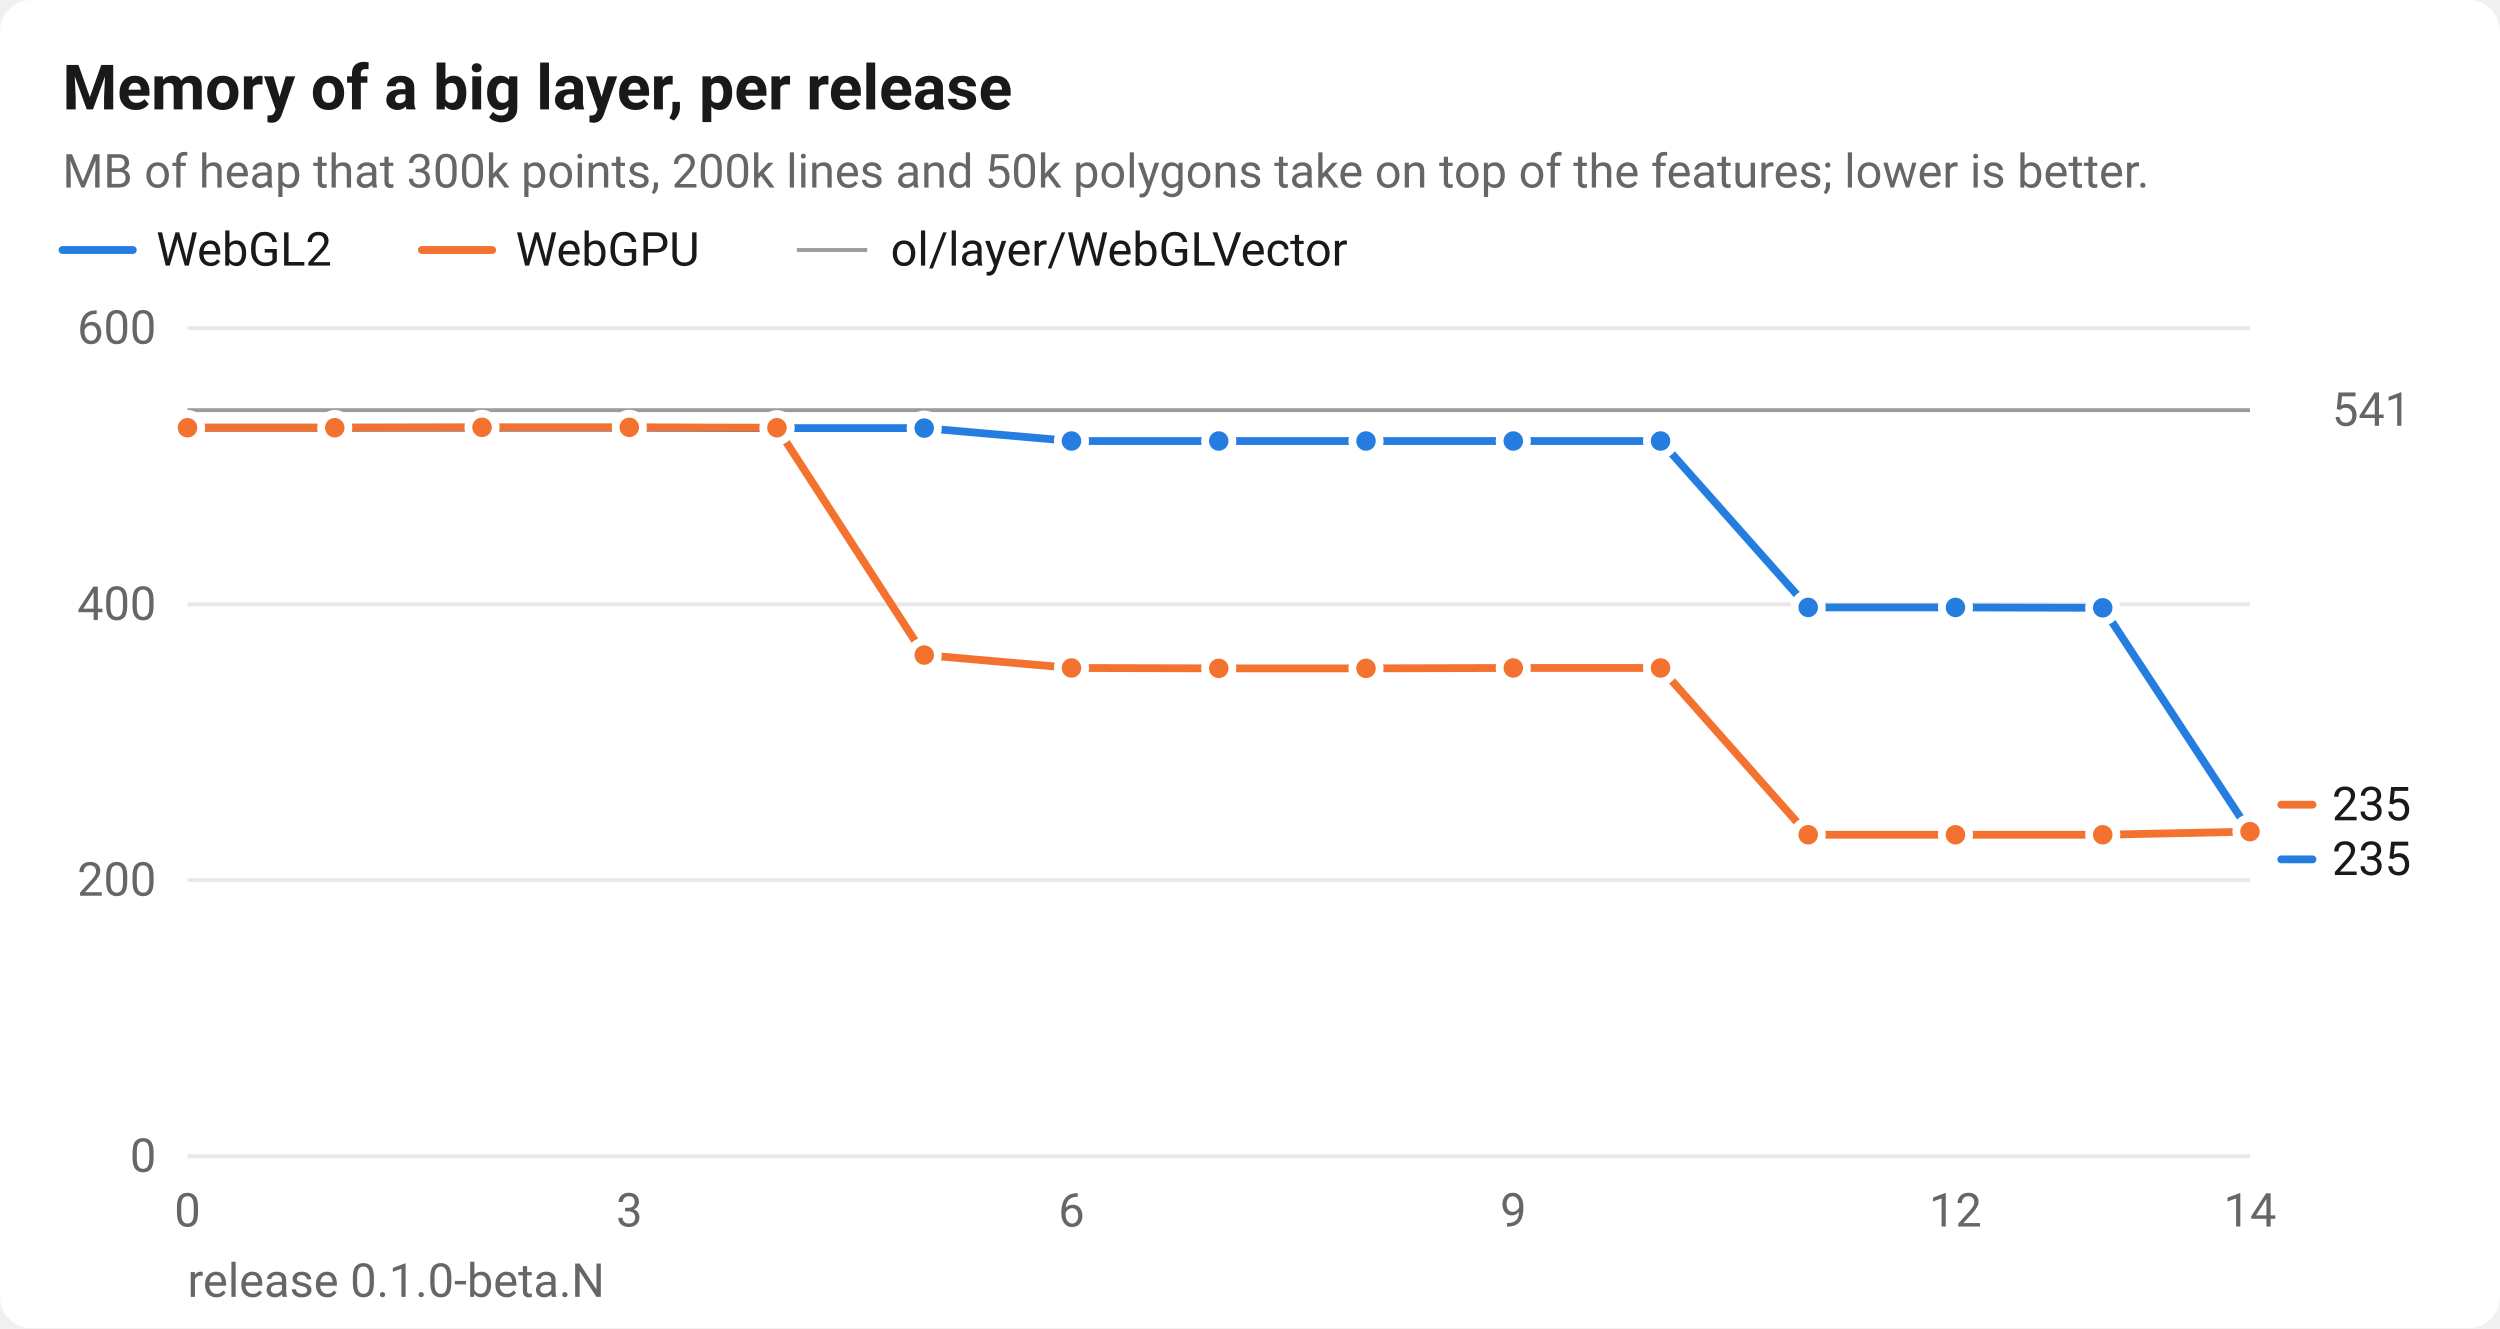
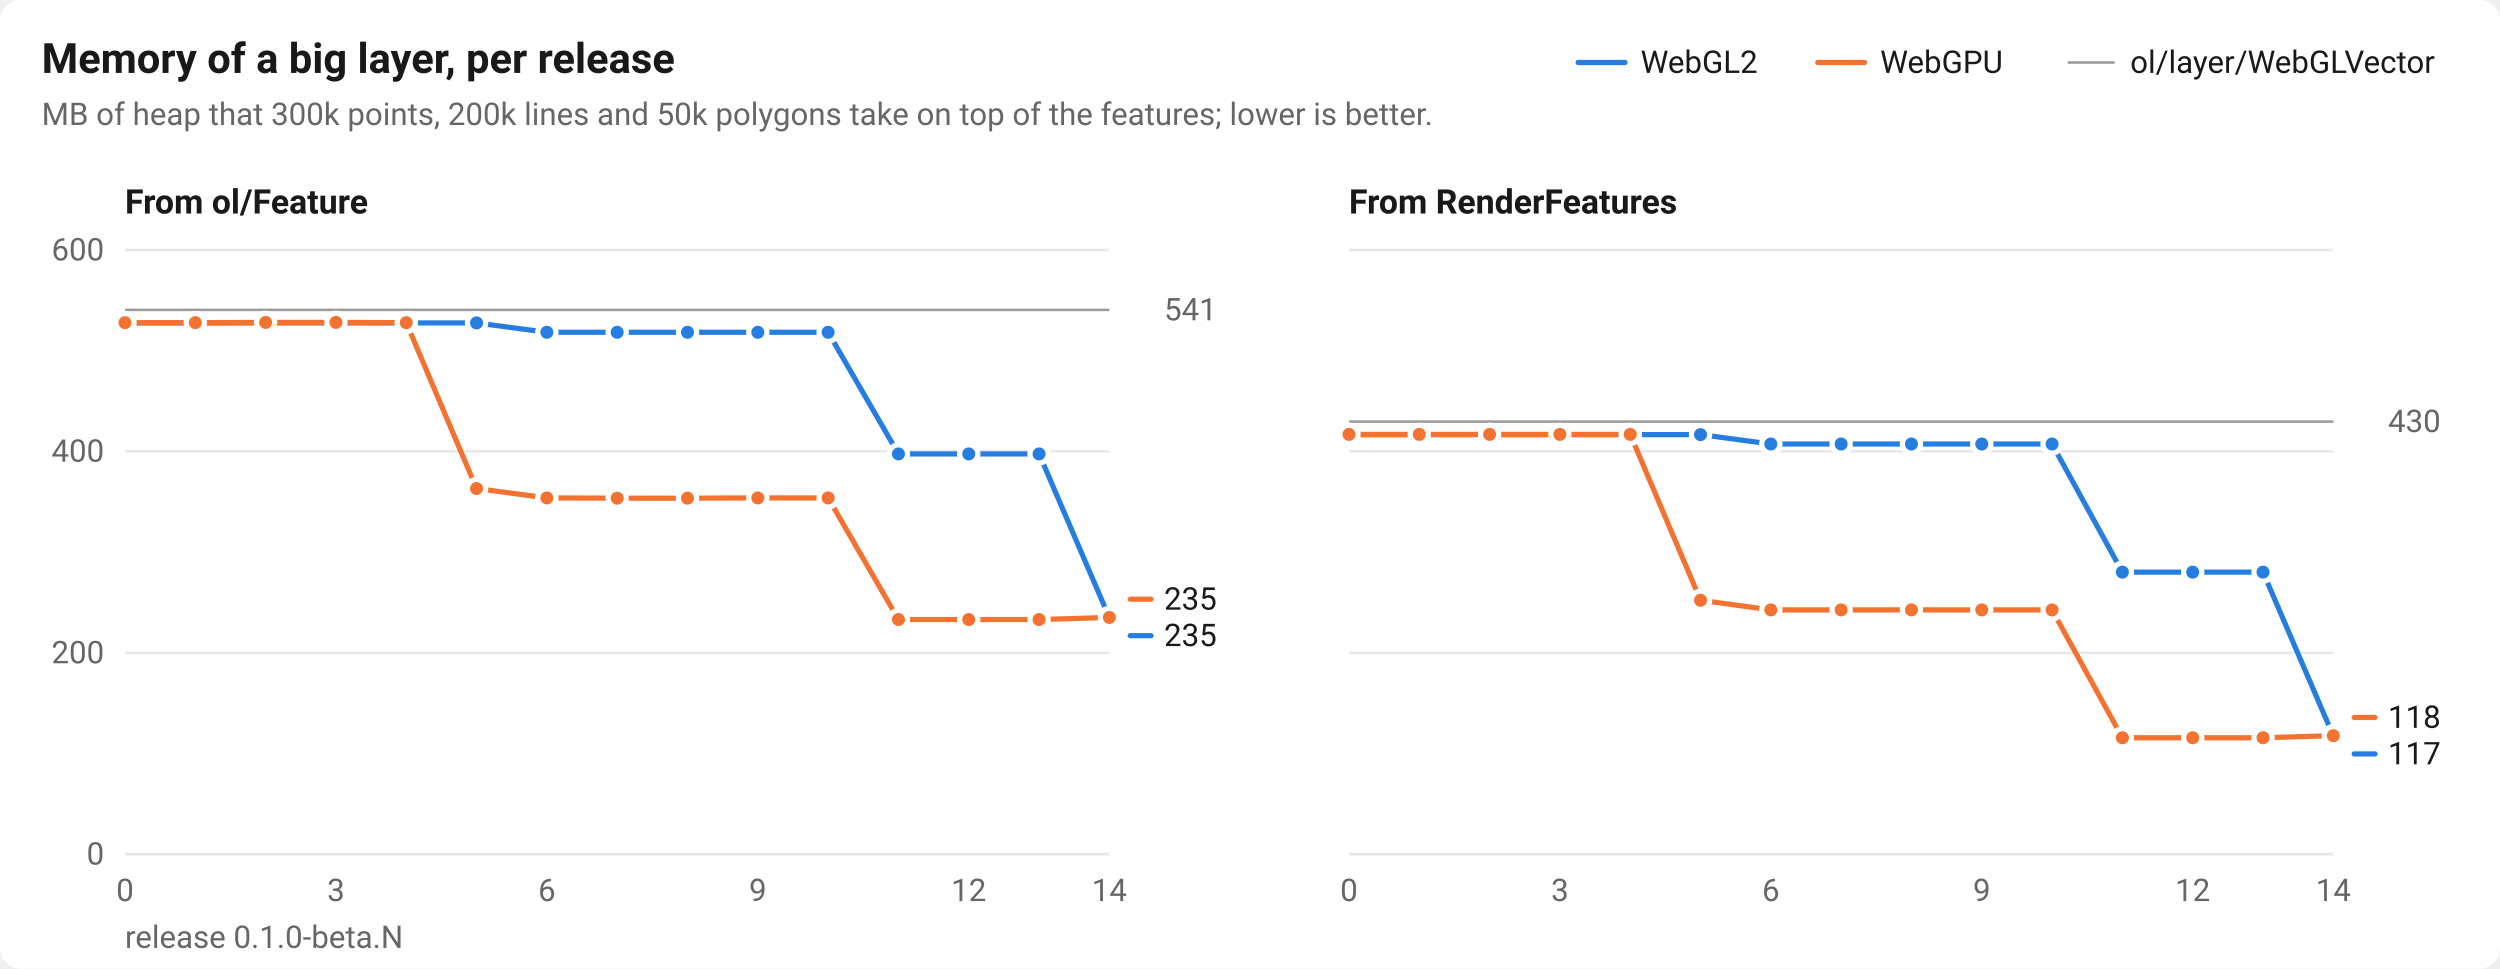
- <svg xmlns="http://www.w3.org/2000/svg" viewBox="0 0 640 340" width="640" height="340" role="img" aria-labelledby="t d" font-family="system-ui, -apple-system, 'Segoe UI', Roboto, sans-serif">
+ <svg xmlns="http://www.w3.org/2000/svg" viewBox="0 0 960 372" width="960" height="372" role="img" aria-labelledby="t d" font-family="system-ui, -apple-system, 'Segoe UI', Roboto, sans-serif">
  <style>
  .surface { fill: #ffffff; }
  .primary { fill: #191919; }
  .secondary { fill: #666666; }
  .grid { stroke: #e8e8e8; stroke-width: 1; }
  .ref { stroke: #9c9c9c; stroke-width: 1; }
  .s1 { stroke: #257de0; } .s1f { fill: #257de0; }
  .s2 { stroke: #f47230; } .s2f { fill: #f47230; }
  .line { fill: none; stroke-width: 2; stroke-linejoin: round; stroke-linecap: round; }
  .dot { stroke: #ffffff; stroke-width: 2; }
  text { font-size: 12px; }
  .title { font-size: 16px; font-weight: 600; }
  .panel { font-size: 13px; font-weight: 600; }
  .num { font-variant-numeric: tabular-nums; }
  @media (prefers-color-scheme: dark) {
    .surface { fill: #191919; }
    .primary { fill: #efefef; }
    .secondary { fill: #9c9c9c; }
    .grid { stroke: #2e2e2e; }
    .ref { stroke: #6e6e6e; }
    .s1 { stroke: #338ced; } .s1f { fill: #338ced; }
    .s2 { stroke: #e76624; } .s2f { fill: #e76624; }
    .dot { stroke: #191919; }
  }
</style>
-   <rect class="surface" width="640" height="340" rx="8" />
+   <rect class="surface" width="960" height="372" rx="8" />
  <text class="title primary" x="16" y="28">Memory of a big layer, per release</text>
  <text class="secondary" x="16" y="48">MB of heap that 300k points, 200k lines and 50k polygons take on top of the features; lower is better.</text>
+   <line class="line s1" x1="606" y1="24" x2="624" y2="24" />
+   <text class="primary" x="630" y="28">WebGL2</text>
+   <line class="line s2" x1="698" y1="24" x2="716" y2="24" />
+   <text class="primary" x="722" y="28">WebGPU</text>
+   <line class="ref" x1="794" y1="24" x2="812" y2="24" />
+   <text class="primary" x="818" y="28">ol/layer/WebGLVector</text>
  <g transform="translate(48 0)">
-     <line class="grid" x1="0" y1="296" x2="528" y2="296" />
-     <text class="secondary num" x="-8" y="300" text-anchor="end">0</text>
-     <line class="grid" x1="0" y1="225.3" x2="528" y2="225.3" />
-     <text class="secondary num" x="-8" y="229.3" text-anchor="end">200</text>
-     <line class="grid" x1="0" y1="154.7" x2="528" y2="154.7" />
-     <text class="secondary num" x="-8" y="158.7" text-anchor="end">400</text>
-     <line class="grid" x1="0" y1="84" x2="528" y2="84" />
-     <text class="secondary num" x="-8" y="88" text-anchor="end">600</text>
-     <text class="secondary num" x="0" y="314" text-anchor="middle">0</text>
-     <text class="secondary num" x="113.1" y="314" text-anchor="middle">3</text>
-     <text class="secondary num" x="226.3" y="314" text-anchor="middle">6</text>
-     <text class="secondary num" x="339.4" y="314" text-anchor="middle">9</text>
-     <text class="secondary num" x="452.6" y="314" text-anchor="middle">12</text>
-     <text class="secondary num" x="528" y="314" text-anchor="middle">14</text>
-     <text class="secondary" x="0" y="332">release 0.1.0-beta.N</text>
-     <line class="ref" x1="0" y1="105" x2="528" y2="105" />
-     <text class="secondary num" x="549" y="109">541</text>
-     <polyline class="line s1" points="0,109.5 37.7,109.5 75.4,109.5 113.1,109.5 150.9,109.6 188.6,109.6 226.3,112.9 264,112.9 301.7,112.9 339.4,112.9 377.1,112.9 414.9,155.5 452.6,155.5 490.3,155.6 528,213" />
-     <circle class="dot s1f" cx="0" cy="109.5" r="3.5" />
-     <circle class="dot s1f" cx="37.7" cy="109.5" r="3.5" />
-     <circle class="dot s1f" cx="75.4" cy="109.5" r="3.5" />
-     <circle class="dot s1f" cx="113.1" cy="109.5" r="3.5" />
-     <circle class="dot s1f" cx="150.9" cy="109.6" r="3.5" />
-     <circle class="dot s1f" cx="188.6" cy="109.6" r="3.5" />
-     <circle class="dot s1f" cx="226.3" cy="112.9" r="3.5" />
-     <circle class="dot s1f" cx="264" cy="112.9" r="3.5" />
-     <circle class="dot s1f" cx="301.7" cy="112.9" r="3.5" />
-     <circle class="dot s1f" cx="339.4" cy="112.9" r="3.5" />
-     <circle class="dot s1f" cx="377.1" cy="112.9" r="3.5" />
-     <circle class="dot s1f" cx="414.9" cy="155.5" r="3.5" />
-     <circle class="dot s1f" cx="452.6" cy="155.5" r="3.5" />
-     <circle class="dot s1f" cx="490.3" cy="155.6" r="3.5" />
-     <circle class="dot s1f" cx="528" cy="213" r="3.5" />
-     <polyline class="line s2" points="0,109.5 37.7,109.5 75.4,109.4 113.1,109.4 150.9,109.5 188.6,167.7 226.3,171 264,171.1 301.7,171.1 339.4,171 377.1,171 414.9,213.7 452.6,213.7 490.3,213.7 528,212.9" />
-     <circle class="dot s2f" cx="0" cy="109.5" r="3.5" />
-     <circle class="dot s2f" cx="37.7" cy="109.5" r="3.5" />
-     <circle class="dot s2f" cx="75.4" cy="109.4" r="3.5" />
-     <circle class="dot s2f" cx="113.1" cy="109.4" r="3.5" />
-     <circle class="dot s2f" cx="150.9" cy="109.5" r="3.5" />
-     <circle class="dot s2f" cx="188.6" cy="167.7" r="3.5" />
-     <circle class="dot s2f" cx="226.3" cy="171" r="3.5" />
-     <circle class="dot s2f" cx="264" cy="171.1" r="3.5" />
-     <circle class="dot s2f" cx="301.7" cy="171.1" r="3.5" />
-     <circle class="dot s2f" cx="339.4" cy="171" r="3.5" />
-     <circle class="dot s2f" cx="377.1" cy="171" r="3.5" />
-     <circle class="dot s2f" cx="414.9" cy="213.7" r="3.5" />
-     <circle class="dot s2f" cx="452.6" cy="213.7" r="3.5" />
-     <circle class="dot s2f" cx="490.3" cy="213.7" r="3.5" />
-     <circle class="dot s2f" cx="528" cy="212.9" r="3.5" />
-     <line class="line s2" x1="536" y1="206" x2="544" y2="206" />
-     <text class="primary num" x="549" y="210">235</text>
-     <line class="line s1" x1="536" y1="220" x2="544" y2="220" />
-     <text class="primary num" x="549" y="224">235</text>
+     <text class="panel primary" x="0" y="82">From ol/Feature</text>
+     <line class="grid" x1="0" y1="328" x2="378" y2="328" />
+     <text class="secondary num" x="-8" y="332" text-anchor="end">0</text>
+     <line class="grid" x1="0" y1="250.7" x2="378" y2="250.7" />
+     <text class="secondary num" x="-8" y="254.7" text-anchor="end">200</text>
+     <line class="grid" x1="0" y1="173.3" x2="378" y2="173.3" />
+     <text class="secondary num" x="-8" y="177.3" text-anchor="end">400</text>
+     <line class="grid" x1="0" y1="96" x2="378" y2="96" />
+     <text class="secondary num" x="-8" y="100" text-anchor="end">600</text>
+     <text class="secondary num" x="0" y="346" text-anchor="middle">0</text>
+     <text class="secondary num" x="81" y="346" text-anchor="middle">3</text>
+     <text class="secondary num" x="162" y="346" text-anchor="middle">6</text>
+     <text class="secondary num" x="243" y="346" text-anchor="middle">9</text>
+     <text class="secondary num" x="324" y="346" text-anchor="middle">12</text>
+     <text class="secondary num" x="378" y="346" text-anchor="middle">14</text>
+     <text class="secondary" x="0" y="364">release 0.1.0-beta.N</text>
+     <line class="ref" x1="0" y1="119" x2="378" y2="119" />
+     <text class="secondary num" x="399" y="123">541</text>
+     <polyline class="line s1" points="0,124 27,124 54,124 81,124 108,124 135,124 162,127.6 189,127.6 216,127.6 243,127.6 270,127.6 297,174.3 324,174.3 351,174.3 378,237.2" />
+     <circle class="dot s1f" cx="0" cy="124" r="3.5" />
+     <circle class="dot s1f" cx="27" cy="124" r="3.5" />
+     <circle class="dot s1f" cx="54" cy="124" r="3.5" />
+     <circle class="dot s1f" cx="81" cy="124" r="3.5" />
+     <circle class="dot s1f" cx="108" cy="124" r="3.5" />
+     <circle class="dot s1f" cx="135" cy="124" r="3.5" />
+     <circle class="dot s1f" cx="162" cy="127.6" r="3.5" />
+     <circle class="dot s1f" cx="189" cy="127.6" r="3.5" />
+     <circle class="dot s1f" cx="216" cy="127.6" r="3.5" />
+     <circle class="dot s1f" cx="243" cy="127.6" r="3.5" />
+     <circle class="dot s1f" cx="270" cy="127.6" r="3.5" />
+     <circle class="dot s1f" cx="297" cy="174.3" r="3.5" />
+     <circle class="dot s1f" cx="324" cy="174.3" r="3.5" />
+     <circle class="dot s1f" cx="351" cy="174.3" r="3.5" />
+     <circle class="dot s1f" cx="378" cy="237.2" r="3.5" />
+     <polyline class="line s2" points="0,123.9 27,123.9 54,123.8 81,123.8 108,123.9 135,187.6 162,191.2 189,191.3 216,191.3 243,191.2 270,191.2 297,237.9 324,237.9 351,237.9 378,237.1" />
+     <circle class="dot s2f" cx="0" cy="123.9" r="3.5" />
+     <circle class="dot s2f" cx="27" cy="123.9" r="3.5" />
+     <circle class="dot s2f" cx="54" cy="123.8" r="3.5" />
+     <circle class="dot s2f" cx="81" cy="123.8" r="3.5" />
+     <circle class="dot s2f" cx="108" cy="123.9" r="3.5" />
+     <circle class="dot s2f" cx="135" cy="187.6" r="3.5" />
+     <circle class="dot s2f" cx="162" cy="191.2" r="3.5" />
+     <circle class="dot s2f" cx="189" cy="191.3" r="3.5" />
+     <circle class="dot s2f" cx="216" cy="191.3" r="3.5" />
+     <circle class="dot s2f" cx="243" cy="191.2" r="3.5" />
+     <circle class="dot s2f" cx="270" cy="191.2" r="3.5" />
+     <circle class="dot s2f" cx="297" cy="237.9" r="3.5" />
+     <circle class="dot s2f" cx="324" cy="237.9" r="3.5" />
+     <circle class="dot s2f" cx="351" cy="237.9" r="3.5" />
+     <circle class="dot s2f" cx="378" cy="237.1" r="3.5" />
+     <line class="line s2" x1="386" y1="230.1" x2="394" y2="230.1" />
+     <text class="primary num" x="399" y="234.1">235</text>
+     <line class="line s1" x1="386" y1="244.1" x2="394" y2="244.1" />
+     <text class="primary num" x="399" y="248.1">235</text>
  </g>
-   <line class="line s1" x1="16" y1="64" x2="34" y2="64" />
-   <text class="primary" x="40" y="68">WebGL2</text>
-   <line class="line s2" x1="108" y1="64" x2="126" y2="64" />
-   <text class="primary" x="132" y="68">WebGPU</text>
-   <line class="ref" x1="204" y1="64" x2="222" y2="64" />
-   <text class="primary" x="228" y="68">ol/layer/WebGLVector</text>
+   <g transform="translate(518 0)">
+     <text class="panel primary" x="0" y="82">From RenderFeatures</text>
+     <line class="grid" x1="0" y1="328" x2="378" y2="328" />
+     <line class="grid" x1="0" y1="250.7" x2="378" y2="250.7" />
+     <line class="grid" x1="0" y1="173.3" x2="378" y2="173.3" />
+     <line class="grid" x1="0" y1="96" x2="378" y2="96" />
+     <text class="secondary num" x="0" y="346" text-anchor="middle">0</text>
+     <text class="secondary num" x="81" y="346" text-anchor="middle">3</text>
+     <text class="secondary num" x="162" y="346" text-anchor="middle">6</text>
+     <text class="secondary num" x="243" y="346" text-anchor="middle">9</text>
+     <text class="secondary num" x="324" y="346" text-anchor="middle">12</text>
+     <text class="secondary num" x="378" y="346" text-anchor="middle">14</text>
+     <line class="ref" x1="0" y1="161.9" x2="378" y2="161.9" />
+     <text class="secondary num" x="399" y="165.9">430</text>
+     <polyline class="line s1" points="0,166.9 27,166.9 54,166.9 81,166.9 108,166.9 135,166.9 162,170.5 189,170.5 216,170.5 243,170.5 270,170.5 297,219.7 324,219.7 351,219.7 378,282.6" />
+     <circle class="dot s1f" cx="0" cy="166.9" r="3.5" />
+     <circle class="dot s1f" cx="27" cy="166.9" r="3.5" />
+     <circle class="dot s1f" cx="54" cy="166.9" r="3.5" />
+     <circle class="dot s1f" cx="81" cy="166.9" r="3.5" />
+     <circle class="dot s1f" cx="108" cy="166.9" r="3.5" />
+     <circle class="dot s1f" cx="135" cy="166.9" r="3.5" />
+     <circle class="dot s1f" cx="162" cy="170.5" r="3.5" />
+     <circle class="dot s1f" cx="189" cy="170.5" r="3.5" />
+     <circle class="dot s1f" cx="216" cy="170.5" r="3.5" />
+     <circle class="dot s1f" cx="243" cy="170.5" r="3.5" />
+     <circle class="dot s1f" cx="270" cy="170.5" r="3.5" />
+     <circle class="dot s1f" cx="297" cy="219.7" r="3.5" />
+     <circle class="dot s1f" cx="324" cy="219.7" r="3.5" />
+     <circle class="dot s1f" cx="351" cy="219.7" r="3.5" />
+     <circle class="dot s1f" cx="378" cy="282.6" r="3.5" />
+     <polyline class="line s2" points="0,166.8 27,166.8 54,166.8 81,166.8 108,166.8 135,230.5 162,234.2 189,234.2 216,234.2 243,234.2 270,234.2 297,283.3 324,283.3 351,283.3 378,282.5" />
+     <circle class="dot s2f" cx="0" cy="166.8" r="3.5" />
+     <circle class="dot s2f" cx="27" cy="166.8" r="3.5" />
+     <circle class="dot s2f" cx="54" cy="166.8" r="3.5" />
+     <circle class="dot s2f" cx="81" cy="166.8" r="3.5" />
+     <circle class="dot s2f" cx="108" cy="166.8" r="3.5" />
+     <circle class="dot s2f" cx="135" cy="230.5" r="3.5" />
+     <circle class="dot s2f" cx="162" cy="234.2" r="3.5" />
+     <circle class="dot s2f" cx="189" cy="234.2" r="3.5" />
+     <circle class="dot s2f" cx="216" cy="234.2" r="3.5" />
+     <circle class="dot s2f" cx="243" cy="234.2" r="3.5" />
+     <circle class="dot s2f" cx="270" cy="234.2" r="3.5" />
+     <circle class="dot s2f" cx="297" cy="283.3" r="3.5" />
+     <circle class="dot s2f" cx="324" cy="283.3" r="3.5" />
+     <circle class="dot s2f" cx="351" cy="283.3" r="3.5" />
+     <circle class="dot s2f" cx="378" cy="282.5" r="3.5" />
+     <line class="line s2" x1="386" y1="275.5" x2="394" y2="275.5" />
+     <text class="primary num" x="399" y="279.5">118</text>
+     <line class="line s1" x1="386" y1="289.5" x2="394" y2="289.5" />
+     <text class="primary num" x="399" y="293.5">117</text>
+   </g>
</svg>
